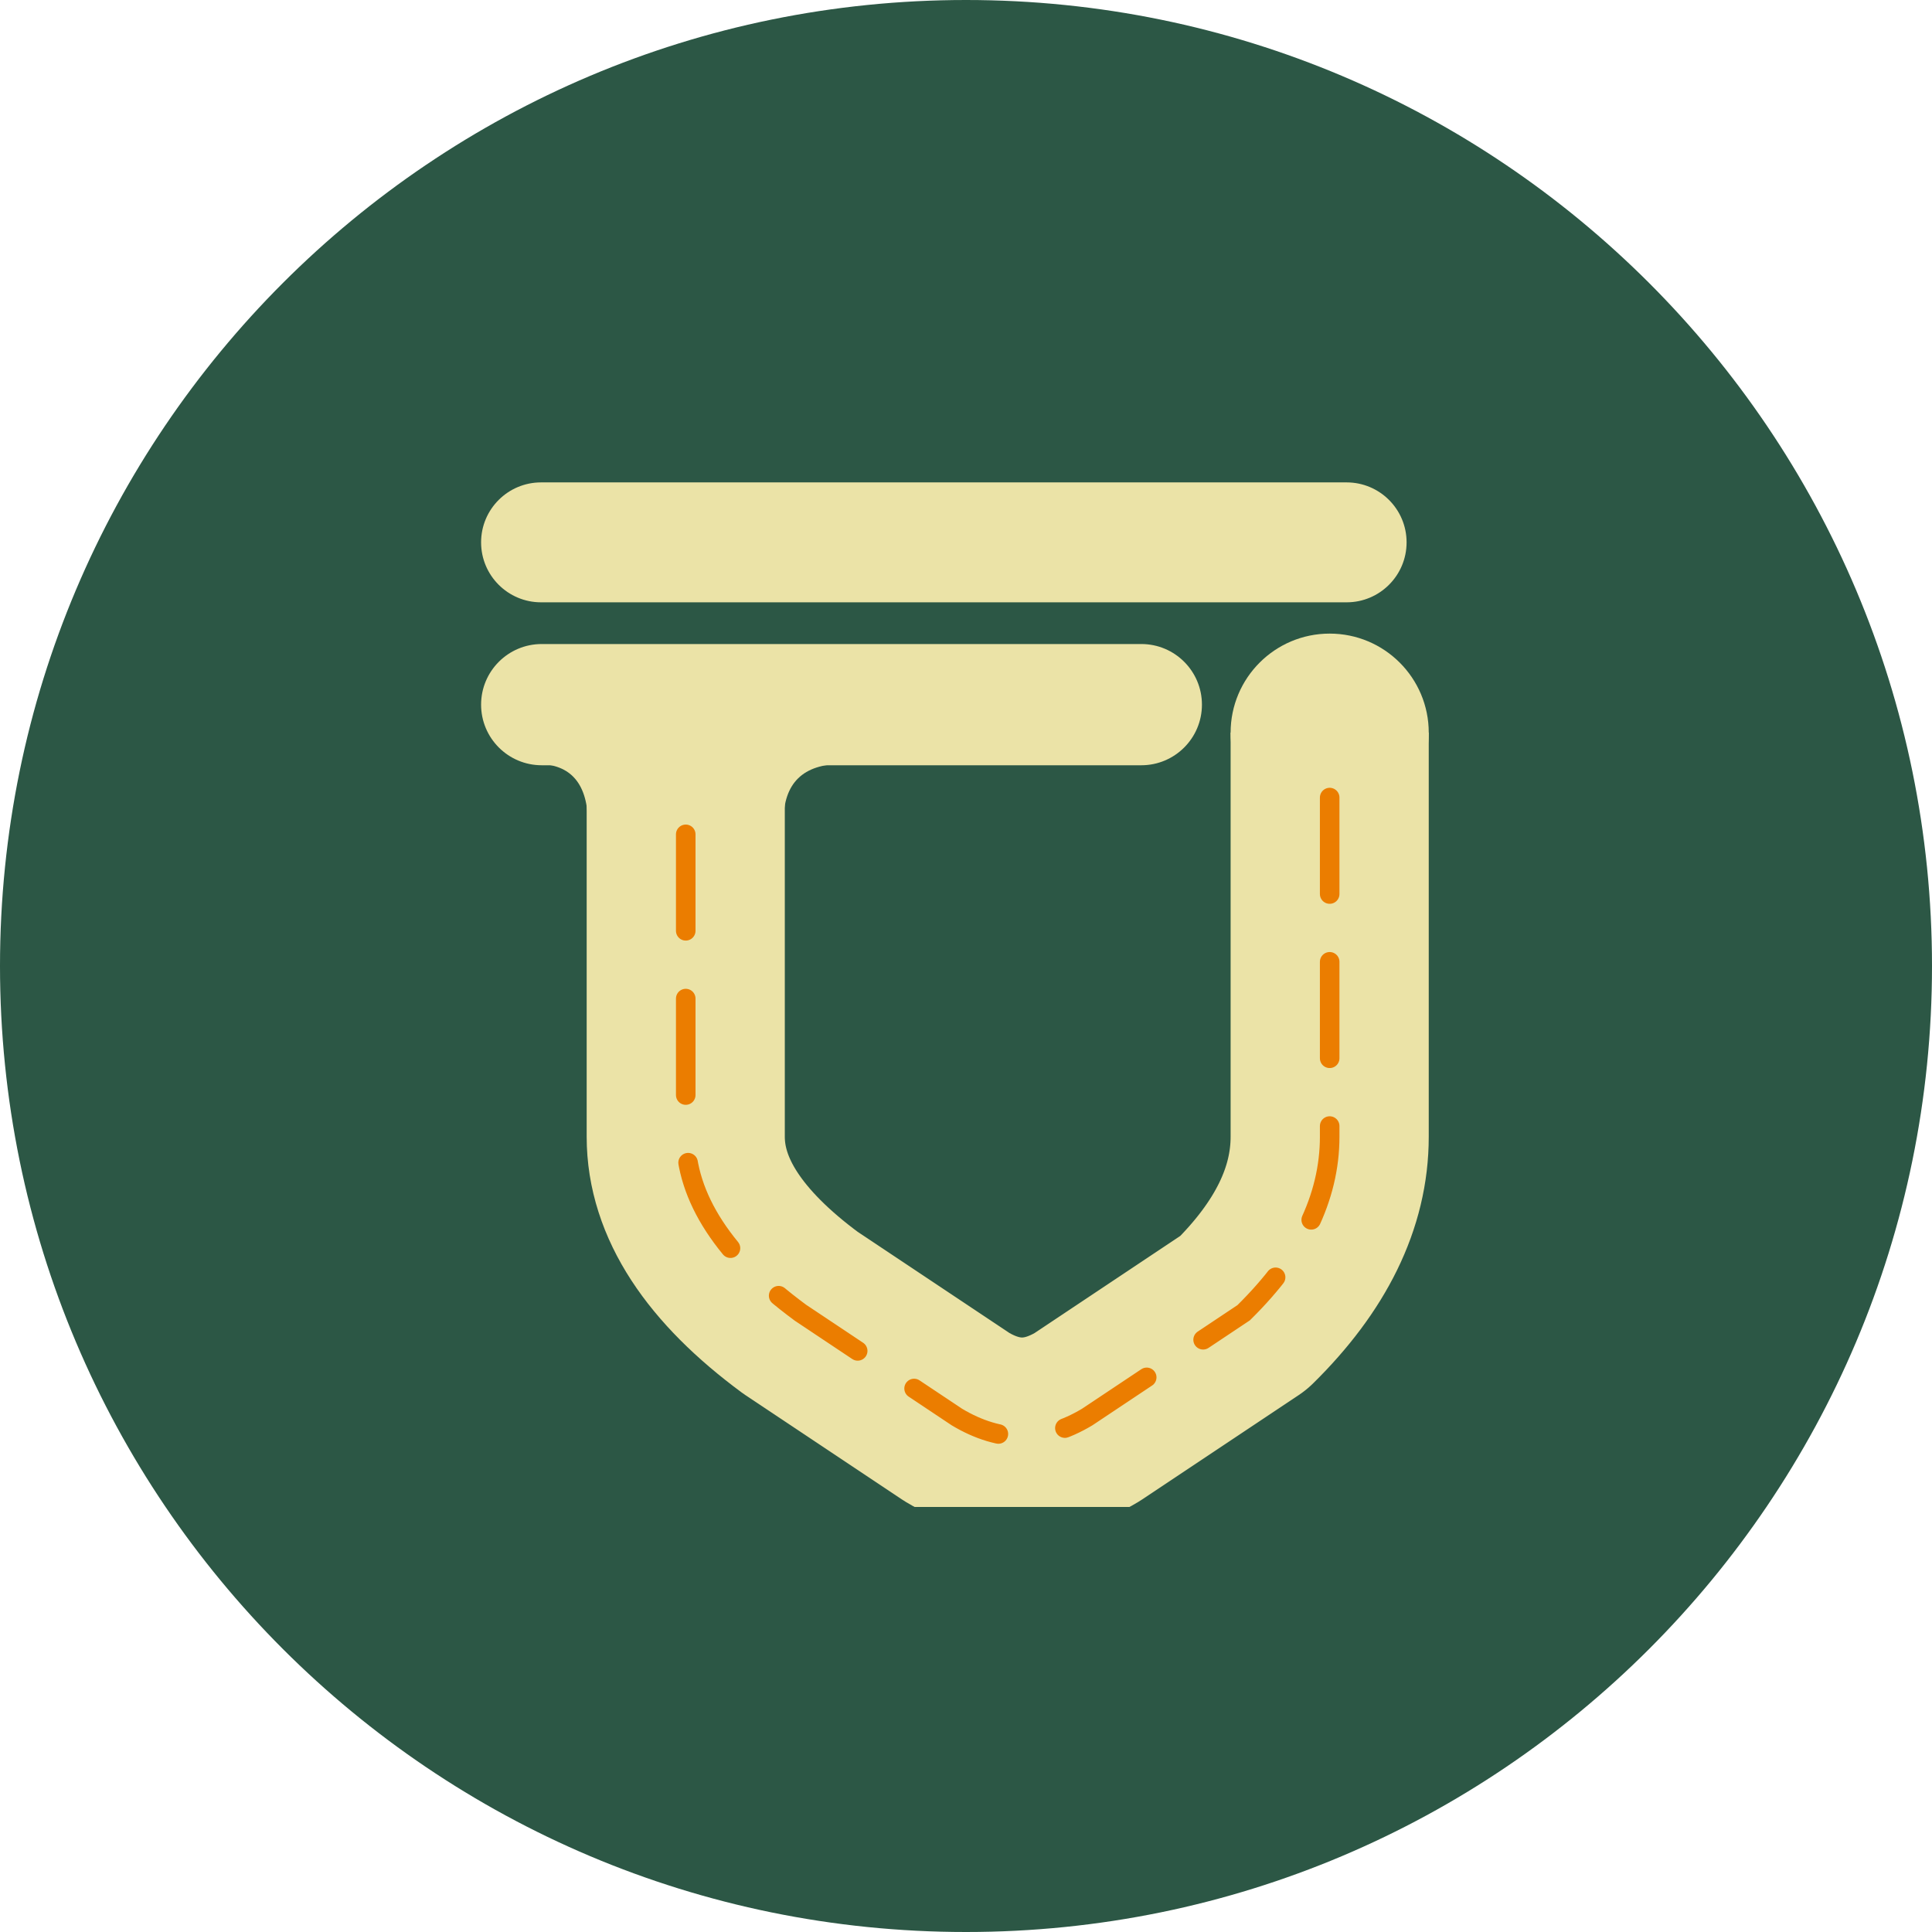
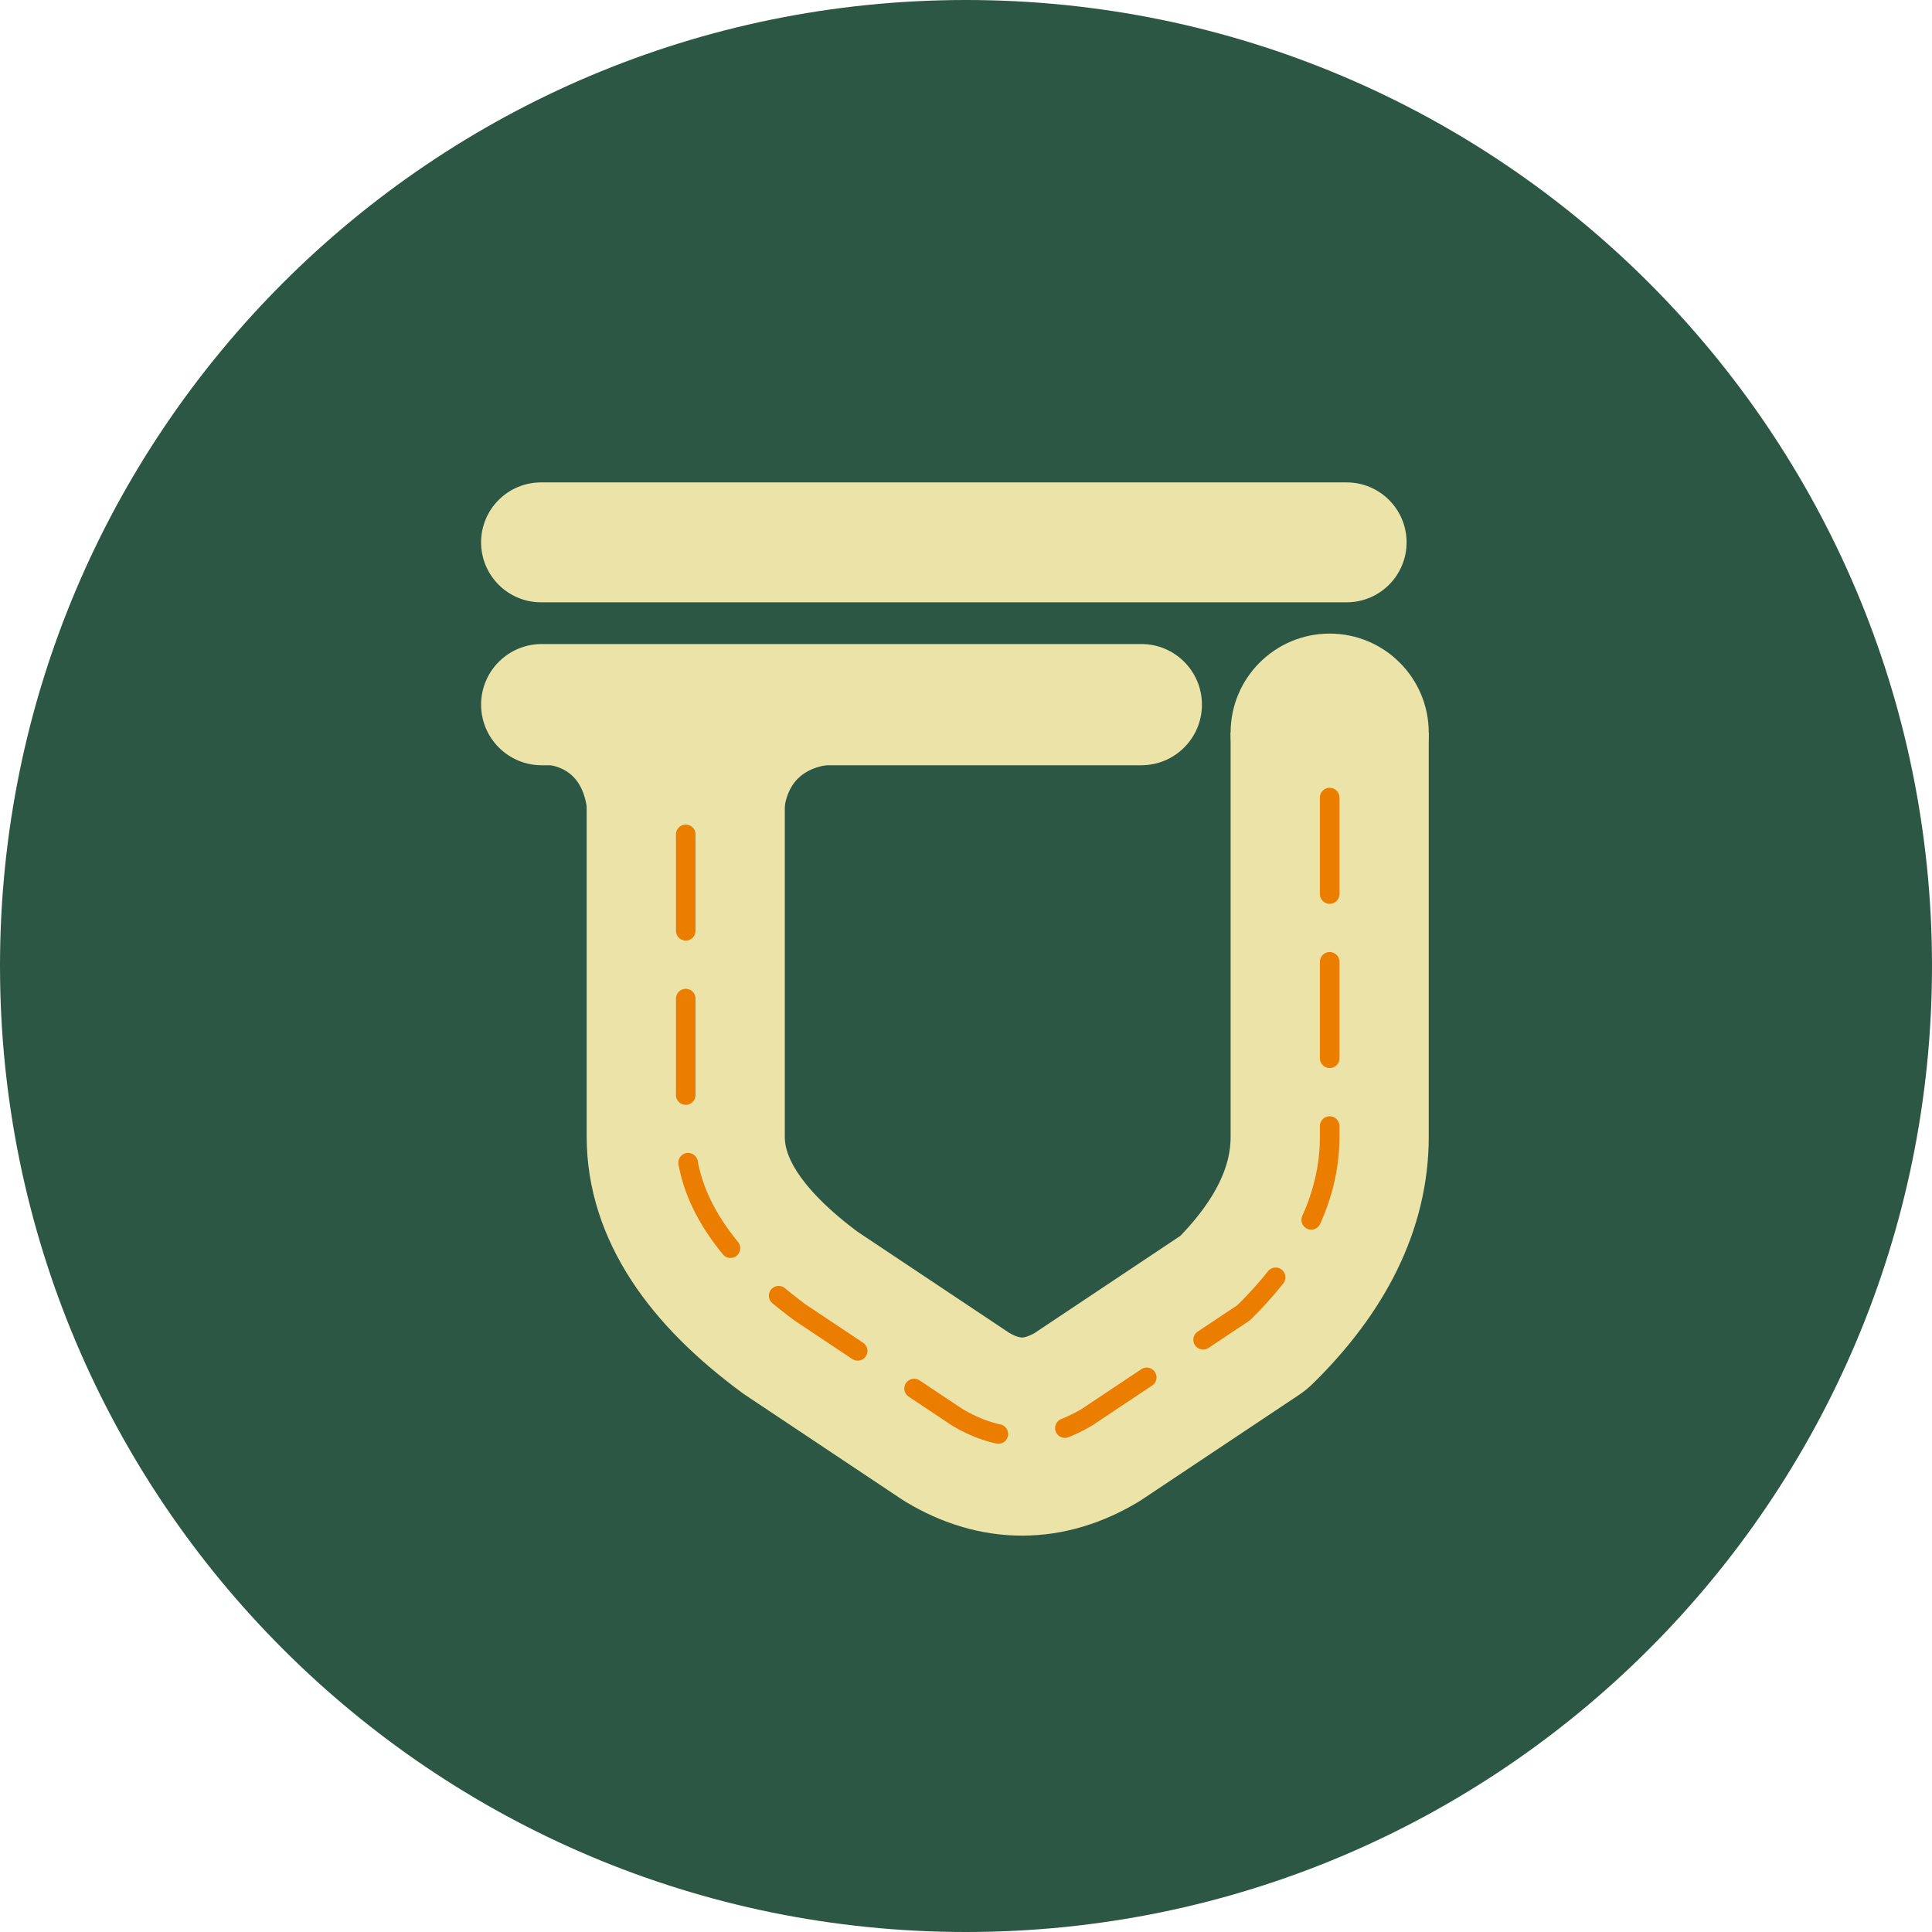
<svg xmlns="http://www.w3.org/2000/svg" viewBox="0 0 64 64">
  <circle cx="32" cy="32" r="32" fill="#2C5745" />
-   <svg x="14.08" y="14.08" width="35.84" height="35.84" viewBox="232 214 830 830">
+   <svg x="14.08" y="14.08" width="35.84" height="35.84" viewBox="232 214 830 830" overflow="visible">
    <rect x="275" y="258" width="710" height="92" rx="46" fill="#EBE3A7" />
    <rect x="275" y="382" width="553" height="93" rx="46.5" fill="#EBE3A7" />
    <path d="M432 470 V760 Q432 830 520 895 L640 975 Q690 1005 740 975 L860 895 Q926 830 926 760 V450" fill="none" stroke="#EBE3A7" stroke-width="152" stroke-linejoin="round" />
    <circle cx="926" cy="450" r="76" fill="#EBE3A7" />
    <path d="M318 474 L357 474 L357 520 Q357 474 318 474 Z" fill="#EBE3A7" />
    <path d="M507 474 L552 474 Q507 474 507 518 Z" fill="#EBE3A7" />
    <path d="M432 528 V760 Q432 830 520 895 L640 975 Q690 1005 740 975 L860 895 Q926 830 926 760 V468" fill="none" stroke="#EB7D00" stroke-width="15" stroke-linecap="round" stroke-dasharray="74 52" />
  </svg>
</svg>
